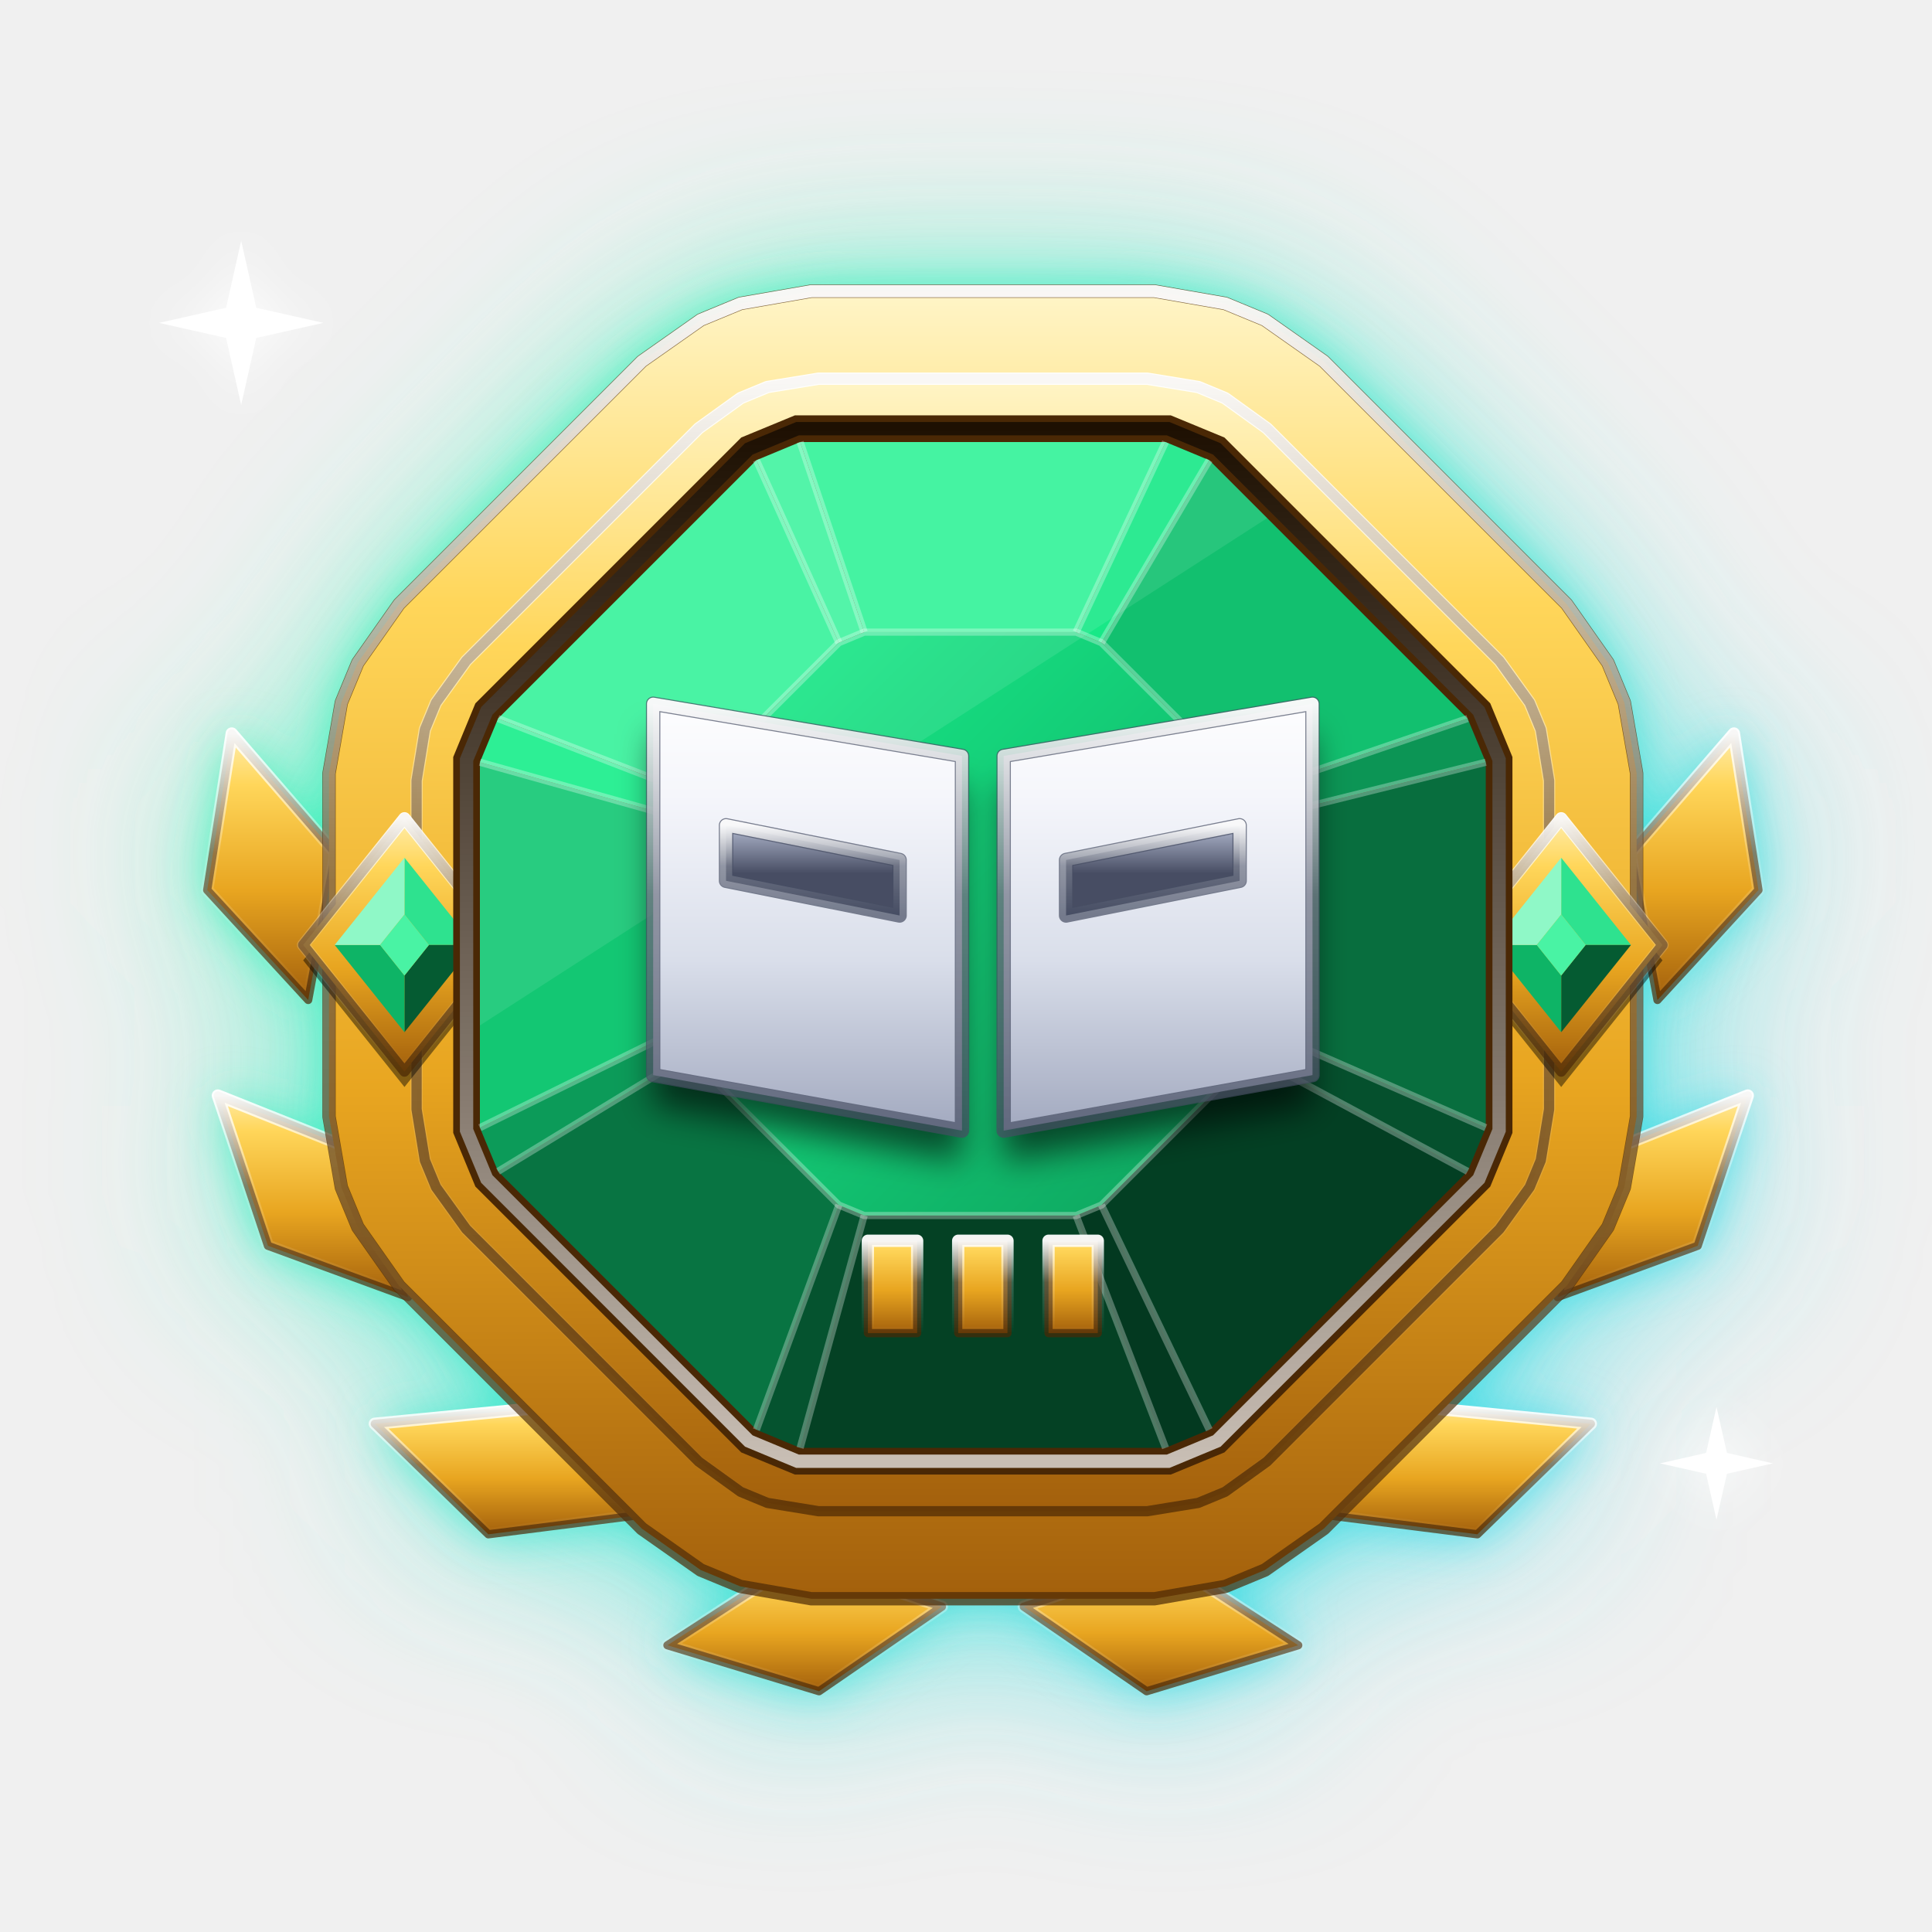
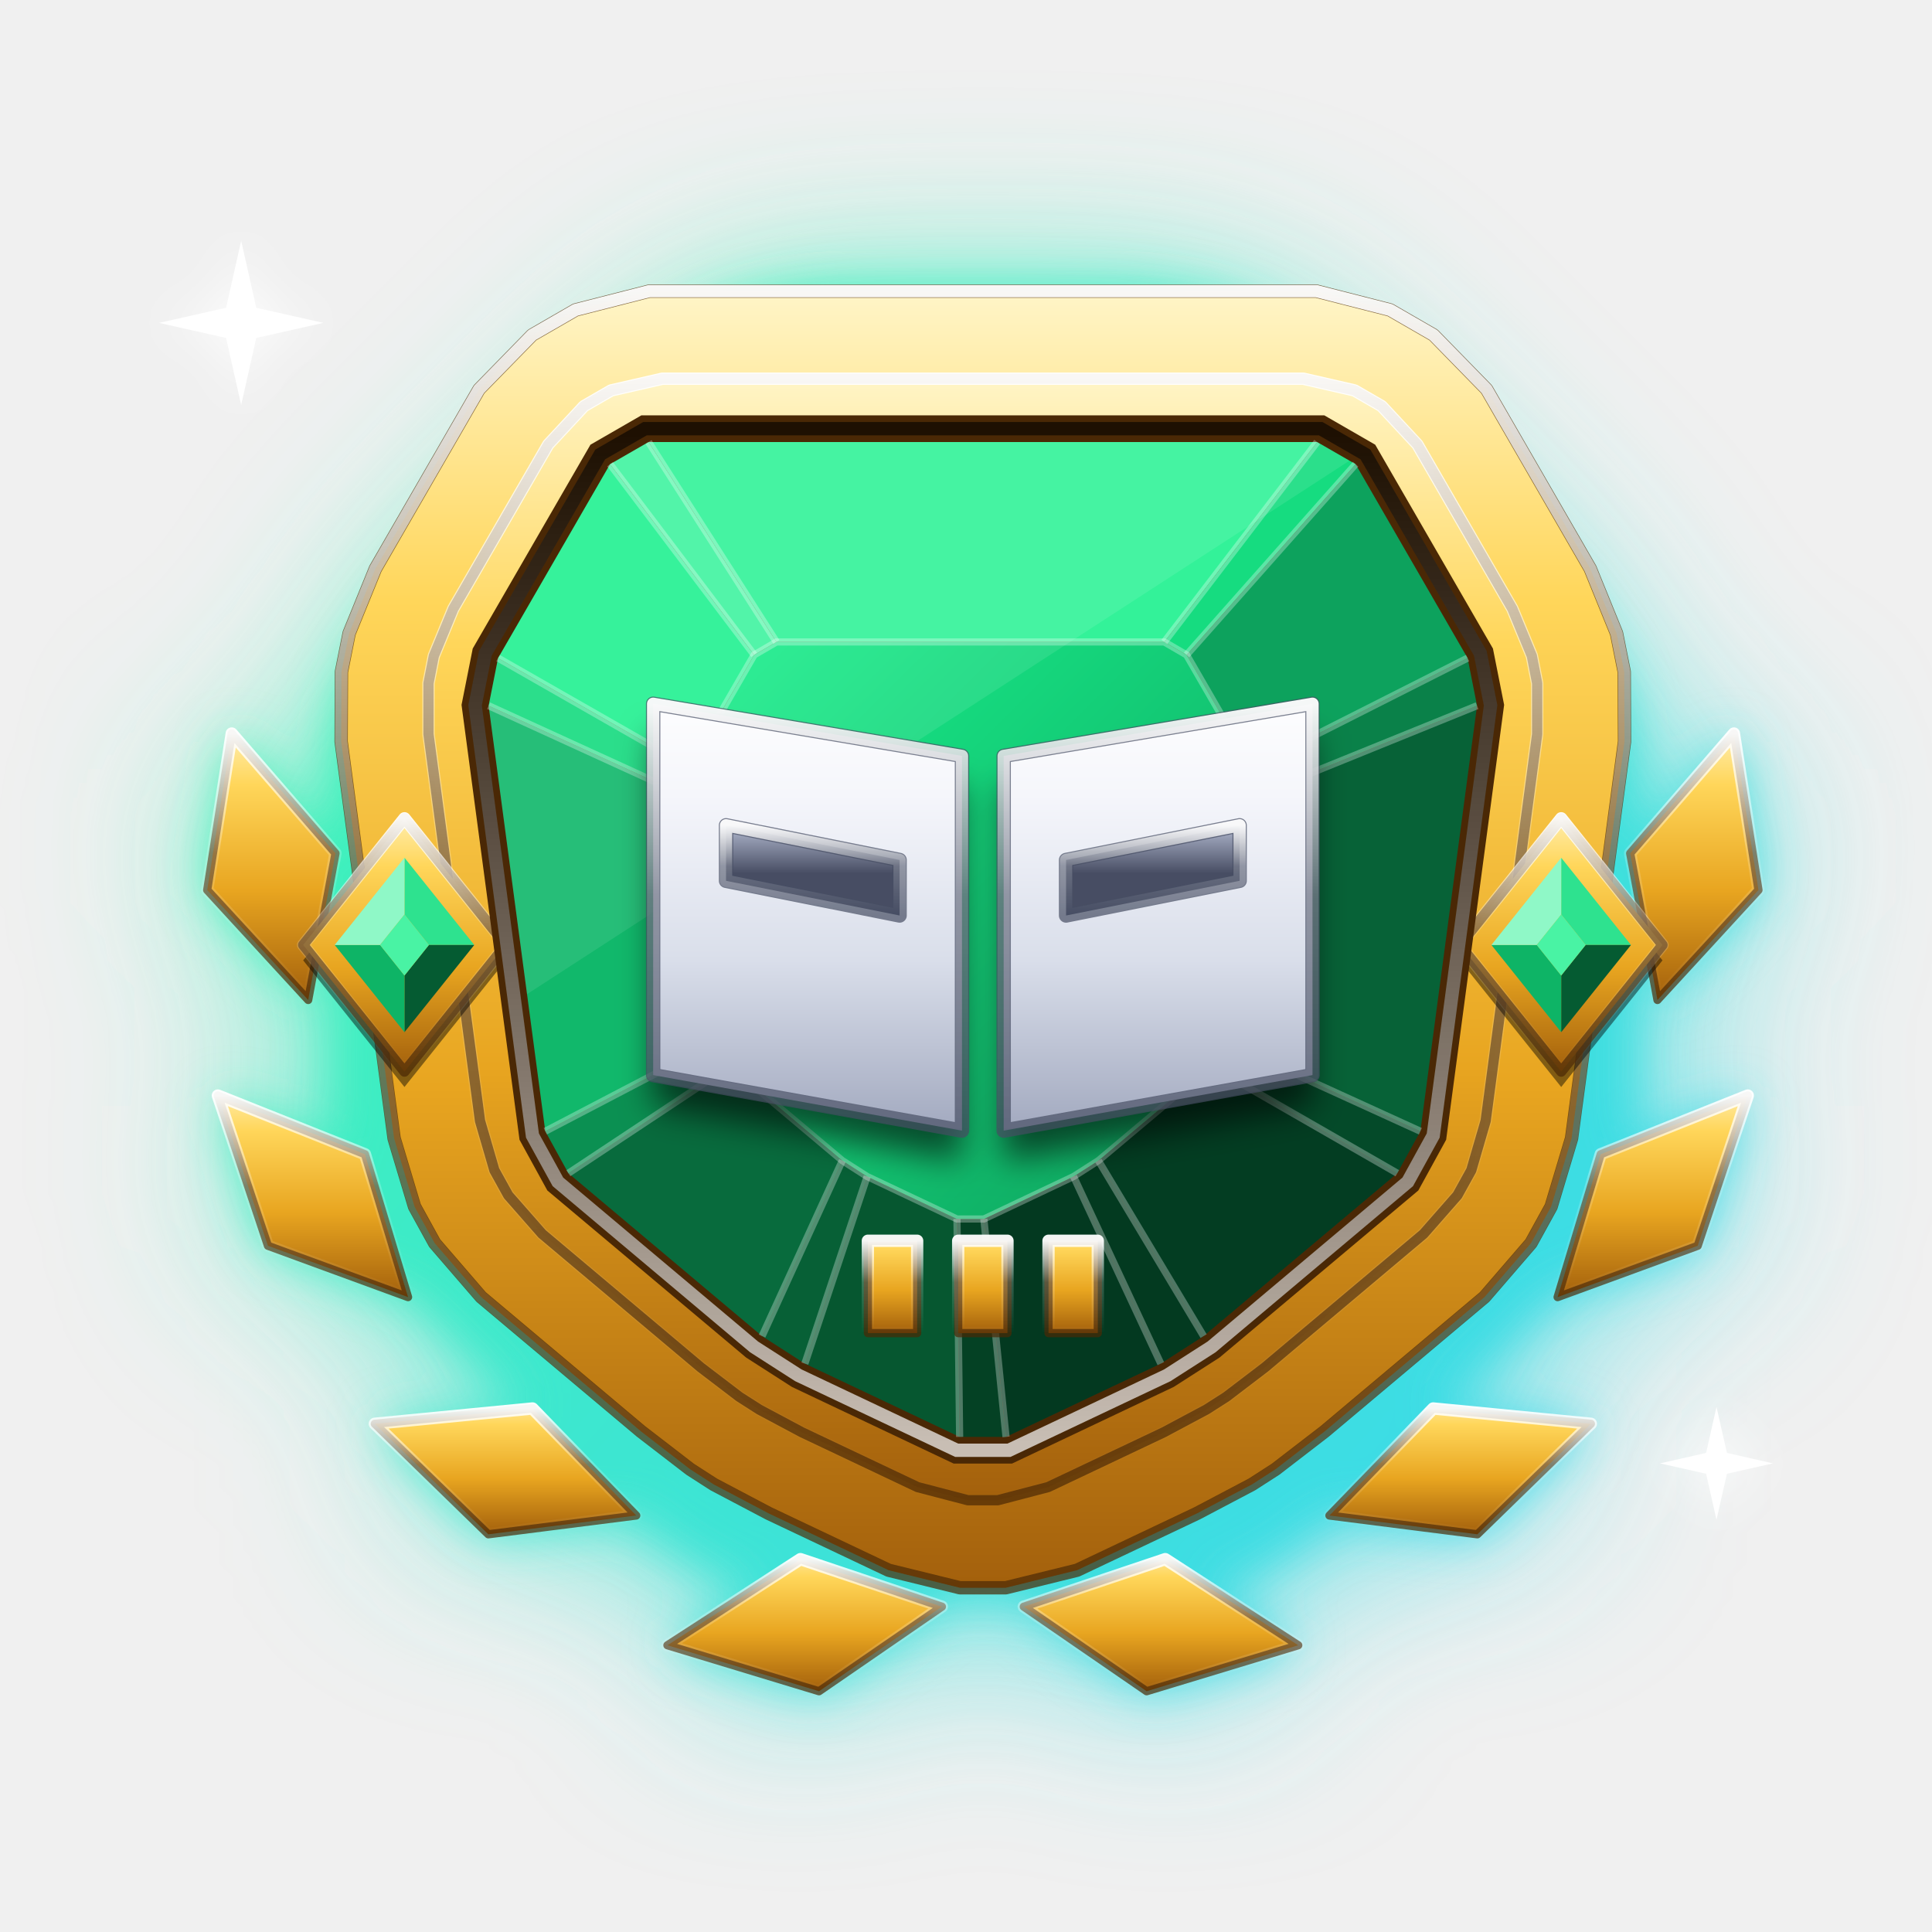
<svg xmlns="http://www.w3.org/2000/svg" viewBox="0 0 256 256" width="256" height="256">
  <defs>
    <linearGradient id="scholar-3-scholar-3-rim" x1="0" y1="0" x2="0" y2="1">
      <stop offset="0" stop-color="#fff" stop-opacity="0.95" />
      <stop offset="0.45" stop-color="#fff" stop-opacity="0.2" />
      <stop offset="1" stop-color="#fff" stop-opacity="0" />
    </linearGradient>
    <linearGradient id="scholar-3-scholar-3-lip" x1="0" y1="0" x2="0" y2="1">
      <stop offset="0" stop-color="#000" stop-opacity="0.6" />
      <stop offset="1" stop-color="#fff" stop-opacity="0.7" />
    </linearGradient>
    <filter id="scholar-3-scholar-3-sh" x="-30%" y="-30%" width="160%" height="160%">
      <feGaussianBlur stdDeviation="1.6" />
    </filter>
    <mask id="scholar-3-scholar-3-notch" maskUnits="userSpaceOnUse" x="-200" y="-200" width="656" height="656">
      <rect x="-200" y="-200" width="656" height="656" fill="#fff" />
    </mask>
    <linearGradient id="scholar-3-scholar-3-g0" gradientUnits="userSpaceOnUse" x1="0" y1="185.84" x2="0" y2="200.71">
      <stop offset="0" stop-color="#fff7cf" />
      <stop offset="0.25" stop-color="#ffd65a" />
      <stop offset="0.62" stop-color="#e8a520" />
      <stop offset="1" stop-color="#a3600c" />
    </linearGradient>
    <linearGradient id="scholar-3-scholar-3-g1" gradientUnits="userSpaceOnUse" x1="0" y1="171.16" x2="0" y2="185.42">
      <stop offset="0" stop-color="#fff7cf" />
      <stop offset="0.25" stop-color="#ffd65a" />
      <stop offset="0.62" stop-color="#e8a520" />
      <stop offset="1" stop-color="#a3600c" />
    </linearGradient>
    <linearGradient id="scholar-3-scholar-3-g2" gradientUnits="userSpaceOnUse" x1="0" y1="140.67" x2="0" y2="162.31">
      <stop offset="0" stop-color="#fff7cf" />
      <stop offset="0.25" stop-color="#ffd65a" />
      <stop offset="0.62" stop-color="#e8a520" />
      <stop offset="1" stop-color="#a3600c" />
    </linearGradient>
    <linearGradient id="scholar-3-scholar-3-g3" gradientUnits="userSpaceOnUse" x1="0" y1="105.4" x2="0" y2="133.36">
      <stop offset="0" stop-color="#fff7cf" />
      <stop offset="0.25" stop-color="#ffd65a" />
      <stop offset="0.62" stop-color="#e8a520" />
      <stop offset="1" stop-color="#a3600c" />
    </linearGradient>
    <linearGradient id="scholar-3-scholar-3-pl" gradientUnits="userSpaceOnUse" x1="98.35" y1="97.52" x2="155.19" y2="154.36">
      <stop offset="0" stop-color="#19f08c" />
      <stop offset="1" stop-color="#0da05c" />
    </linearGradient>
    <clipPath id="scholar-3-scholar-3-gl">
      <path d="M145.8 79L150.06 80.77L175.23 105.94L177 110.2L177 145.8L175.23 150.06L150.06 175.23L145.8 177L110.2 177L105.94 175.23L80.77 150.06L79 145.8L79 110.2L80.77 105.94L105.94 80.77L110.2 79Z" />
    </clipPath>
    <linearGradient id="scholar-3-scholar-3-g4" gradientUnits="userSpaceOnUse" x1="0" y1="102.5" x2="0" y2="146.09">
      <stop offset="0" stop-color="#ffffff" />
      <stop offset="0.25" stop-color="#f5f6fb" />
      <stop offset="0.62" stop-color="#d9deea" />
      <stop offset="1" stop-color="#a2a9bf" />
    </linearGradient>
    <linearGradient id="scholar-3-scholar-3-g5" gradientUnits="userSpaceOnUse" x1="0" y1="114.34" x2="0" y2="125.13">
      <stop offset="0" stop-color="#a2a9bf" />
      <stop offset="0.25" stop-color="#a2a9bf" />
      <stop offset="0.62" stop-color="#474d63" />
      <stop offset="1" stop-color="#474d63" />
    </linearGradient>
    <linearGradient id="scholar-3-scholar-3-g6" gradientUnits="userSpaceOnUse" x1="0" y1="154.82" x2="0" y2="165.82">
      <stop offset="0" stop-color="#fff7cf" />
      <stop offset="0.25" stop-color="#ffd65a" />
      <stop offset="0.62" stop-color="#e8a520" />
      <stop offset="1" stop-color="#a3600c" />
    </linearGradient>
    <filter id="scholar-3-scholar-3-spk" x="-100%" y="-100%" width="300%" height="300%">
      <feGaussianBlur stdDeviation="2.2" />
    </filter>
    <linearGradient id="scholar-3-scholar-3-aura" gradientUnits="userSpaceOnUse" x1="24.3" y1="34.3" x2="231.7" y2="221.7">
      <stop offset="0" stop-color="#3dff9e" />
      <stop offset="1" stop-color="#3dcfff" />
    </linearGradient>
    <filter id="scholar-3-scholar-3-aw" x="-60%" y="-60%" width="220%" height="220%">
      <feGaussianBlur stdDeviation="9" />
    </filter>
    <filter id="scholar-3-scholar-3-at" x="-60%" y="-60%" width="220%" height="220%">
      <feGaussianBlur stdDeviation="2.4" />
    </filter>
    <linearGradient id="scholar-3-scholar-3-g7" gradientUnits="userSpaceOnUse" x1="0" y1="113.66" x2="0" y2="140.34">
      <stop offset="0" stop-color="#fff7cf" />
      <stop offset="0.25" stop-color="#ffd65a" />
      <stop offset="0.62" stop-color="#e8a520" />
      <stop offset="1" stop-color="#a3600c" />
    </linearGradient>
    <linearGradient id="scholar-3-scholar-3-g8" gradientUnits="userSpaceOnUse" x1="0" y1="70.83" x2="0" y2="183.17">
      <stop offset="0" stop-color="#fff7cf" />
      <stop offset="0.25" stop-color="#ffd65a" />
      <stop offset="0.62" stop-color="#e8a520" />
      <stop offset="1" stop-color="#a3600c" />
    </linearGradient>
    <linearGradient id="scholar-3-scholar-3-g9" gradientUnits="userSpaceOnUse" x1="0" y1="62.3" x2="0" y2="191.7">
      <stop offset="0" stop-color="#fff7cf" />
      <stop offset="0.25" stop-color="#ffd65a" />
      <stop offset="0.62" stop-color="#e8a520" />
      <stop offset="1" stop-color="#a3600c" />
    </linearGradient>
    <clipPath id="scholar-3-scholar-3-clip">
      <path d="M145.8 79L150.06 80.77L175.23 105.94L177 110.2L177 145.8L175.23 150.06L150.06 175.23L145.8 177L110.2 177L105.94 175.23L80.77 150.06L79 145.8L79 110.2L80.77 105.94L105.94 80.77L110.2 79Z" />
+     </clipPath>
+     <linearGradient id="scholar-3-sil-body-scholar-3-rim" x1="0" y1="0" x2="0" y2="1">
+       <stop offset="0" stop-color="#fff" stop-opacity="0.95" />
+       <stop offset="0.45" stop-color="#fff" stop-opacity="0.2" />
+       <stop offset="1" stop-color="#fff" stop-opacity="0" />
+     </linearGradient>
+     <linearGradient id="scholar-3-sil-body-scholar-3-lip" x1="0" y1="0" x2="0" y2="1">
+       <stop offset="0" stop-color="#000" stop-opacity="0.6" />
+       <stop offset="1" stop-color="#fff" stop-opacity="0.7" />
+     </linearGradient>
+     <filter id="scholar-3-sil-body-scholar-3-sh" x="-30%" y="-30%" width="160%" height="160%">
+       <feGaussianBlur stdDeviation="1.6" />
+     </filter>
+     <mask id="scholar-3-sil-body-scholar-3-notch" maskUnits="userSpaceOnUse" x="-200" y="-200" width="656" height="656">
+       <rect x="-200" y="-200" width="656" height="656" fill="#fff" />
+     </mask>
+     <linearGradient id="scholar-3-sil-body-scholar-3-pl" gradientUnits="userSpaceOnUse" x1="98.86" y1="98.48" x2="154.72" y2="154.7">
+       <stop offset="0" stop-color="#19f08c" />
+       <stop offset="1" stop-color="#0da05c" />
+     </linearGradient>
+     <clipPath id="scholar-3-sil-body-scholar-3-gl">
+       <path d="M91.68 81.16L95.43 79L160.57 79L164.32 81.16L175.23 100.05L176.15 104.69L170.63 146.15L168.38 150.24L149.51 166.11L145.34 168.79L130.26 175.93L125.74 175.93L110.66 168.79L106.49 166.11L87.62 150.24L85.37 146.15L79.85 104.69L80.77 100.05Z" />
+     </clipPath>
+     <linearGradient id="scholar-3-sil-body-scholar-3-g0" gradientUnits="userSpaceOnUse" x1="0" y1="116.98" x2="0" y2="136.71">
+       <stop offset="0" stop-color="#fff7cf" />
+       <stop offset="0.25" stop-color="#ffd65a" />
+       <stop offset="0.62" stop-color="#e8a520" />
+       <stop offset="1" stop-color="#a3600c" />
+     </linearGradient>
+     <filter id="scholar-3-sil-body-scholar-3-aw" x="-60%" y="-60%" width="220%" height="220%">
+       <feGaussianBlur stdDeviation="9" />
+     </filter>
+     <filter id="scholar-3-sil-body-scholar-3-at" x="-60%" y="-60%" width="220%" height="220%">
+       <feGaussianBlur stdDeviation="2.4" />
+     </filter>
+     <linearGradient id="scholar-3-sil-body-scholar-3-g1" gradientUnits="userSpaceOnUse" x1="0" y1="70.83" x2="0" y2="182.1">
+       <stop offset="0" stop-color="#fff7cf" />
+       <stop offset="0.25" stop-color="#ffd65a" />
+       <stop offset="0.62" stop-color="#e8a520" />
+       <stop offset="1" stop-color="#a3600c" />
+     </linearGradient>
+     <linearGradient id="scholar-3-sil-body-scholar-3-g2" gradientUnits="userSpaceOnUse" x1="0" y1="62.3" x2="0" y2="190.63">
+       <stop offset="0" stop-color="#fff7cf" />
+       <stop offset="0.25" stop-color="#ffd65a" />
+       <stop offset="0.62" stop-color="#e8a520" />
+       <stop offset="1" stop-color="#a3600c" />
+     </linearGradient>
+     <clipPath id="scholar-3-sil-body-scholar-3-clip">
+       <path d="M91.68 81.16L95.43 79L160.57 79L164.32 81.16L175.23 100.05L176.15 104.69L170.63 146.15L168.38 150.24L149.51 166.11L145.34 168.79L130.26 175.93L125.74 175.93L110.66 168.79L106.49 166.11L87.62 150.24L85.37 146.15L79.85 104.69L80.77 100.05Z" />
    </clipPath>
  </defs>
  <g transform="translate(128 128) scale(1.36) translate(-126.36 -130.05)">
    <g data-camada="aura" fill="url(#scholar-3-scholar-3-aura)">
      <path d="M144.72 64.3L151.62 65.5L155.49 67.1L161.22 71.13L184.87 94.78L188.9 100.51L190.5 104.38L191.7 111.28L191.7 144.72L190.5 151.62L188.9 155.49L184.87 161.22L161.22 184.87L155.49 188.9L151.62 190.5L144.72 191.7L111.28 191.7L104.38 190.5L100.51 188.9L94.78 184.87L71.13 161.22L67.1 155.49L65.5 151.62L64.3 144.72L64.3 111.28L65.5 104.38L67.1 100.51L71.13 94.78L94.78 71.13L100.51 67.1L104.38 65.5L111.28 64.3ZM131.99 192.47L145.77 187.84L158.73 196.23L143.96 200.71ZM112.04 200.71L97.27 196.23L110.23 187.84L124.01 192.47ZM161.77 183.59L171.88 173.16L187.24 174.65L176.18 185.42ZM79.82 185.42L68.76 174.65L84.12 173.16L94.23 183.59ZM184 162.31L188.2 148.39L202.53 142.67L197.65 157.31ZM58.35 157.31L53.47 142.67L67.8 148.39L72 162.31ZM193.73 133.36L191.07 119.07L201.18 107.4L203.57 122.65ZM52.43 122.65L54.82 107.4L64.93 119.07L62.27 133.36Z" filter="url(#scholar-3-scholar-3-aw)" opacity="0.85" />
      <path d="M144.72 64.3L151.62 65.5L155.49 67.1L161.22 71.13L184.87 94.78L188.9 100.51L190.5 104.38L191.7 111.28L191.7 144.72L190.5 151.62L188.9 155.49L184.87 161.22L161.22 184.87L155.49 188.9L151.62 190.5L144.72 191.7L111.28 191.7L104.38 190.5L100.51 188.9L94.78 184.87L71.13 161.22L67.1 155.49L65.5 151.62L64.3 144.72L64.3 111.28L65.5 104.38L67.1 100.51L71.13 94.78L94.78 71.13L100.51 67.1L104.38 65.5L111.28 64.3ZM131.99 192.47L145.77 187.84L158.73 196.23L143.96 200.71ZM112.04 200.71L97.27 196.23L110.23 187.84L124.01 192.47ZM161.77 183.59L171.88 173.16L187.24 174.65L176.18 185.42ZM79.82 185.42L68.76 174.65L84.12 173.16L94.23 183.59ZM184 162.31L188.2 148.39L202.53 142.67L197.65 157.31ZM58.35 157.31L53.47 142.67L67.8 148.39L72 162.31ZM193.73 133.36L191.07 119.07L201.18 107.4L203.57 122.65ZM52.43 122.65L54.82 107.4L64.93 119.07L62.27 133.36Z" filter="url(#scholar-3-scholar-3-at)" opacity="1" />
    </g>
    <g data-camada="raios" />
    <g data-camada="ornamentos">
      <path d="M131.99 192.47L145.77 187.84L158.73 196.23L143.96 200.71Z" fill="url(#scholar-3-scholar-3-g0)" stroke="#4a2805" stroke-opacity="0.7" stroke-width="0.8" stroke-linejoin="round" />
      <path d="M131.99 192.47L145.77 187.84L158.73 196.23L143.96 200.71Z" fill="none" stroke="url(#scholar-3-scholar-3-rim)" stroke-width="1.2" stroke-linejoin="round" />
      <path d="M112.04 200.71L97.27 196.23L110.23 187.84L124.01 192.47Z" fill="url(#scholar-3-scholar-3-g0)" stroke="#4a2805" stroke-opacity="0.7" stroke-width="0.8" stroke-linejoin="round" />
      <path d="M112.04 200.71L97.27 196.23L110.23 187.84L124.01 192.47Z" fill="none" stroke="url(#scholar-3-scholar-3-rim)" stroke-width="1.2" stroke-linejoin="round" />
      <path d="M161.77 183.59L171.88 173.16L187.24 174.65L176.18 185.42Z" fill="url(#scholar-3-scholar-3-g1)" stroke="#4a2805" stroke-opacity="0.7" stroke-width="0.8" stroke-linejoin="round" />
      <path d="M161.77 183.59L171.88 173.16L187.24 174.65L176.18 185.42Z" fill="none" stroke="url(#scholar-3-scholar-3-rim)" stroke-width="1.2" stroke-linejoin="round" />
      <path d="M79.82 185.42L68.76 174.65L84.12 173.16L94.23 183.59Z" fill="url(#scholar-3-scholar-3-g1)" stroke="#4a2805" stroke-opacity="0.7" stroke-width="0.8" stroke-linejoin="round" />
      <path d="M79.82 185.42L68.76 174.65L84.12 173.16L94.23 183.59Z" fill="none" stroke="url(#scholar-3-scholar-3-rim)" stroke-width="1.2" stroke-linejoin="round" />
      <path d="M184 162.31L188.2 148.39L202.53 142.67L197.65 157.31Z" fill="url(#scholar-3-scholar-3-g2)" stroke="#4a2805" stroke-opacity="0.7" stroke-width="0.8" stroke-linejoin="round" />
      <path d="M184 162.31L188.2 148.39L202.53 142.67L197.65 157.31Z" fill="none" stroke="url(#scholar-3-scholar-3-rim)" stroke-width="1.2" stroke-linejoin="round" />
      <path d="M58.35 157.31L53.47 142.67L67.8 148.39L72 162.31Z" fill="url(#scholar-3-scholar-3-g2)" stroke="#4a2805" stroke-opacity="0.7" stroke-width="0.8" stroke-linejoin="round" />
      <path d="M58.35 157.31L53.47 142.67L67.8 148.39L72 162.31Z" fill="none" stroke="url(#scholar-3-scholar-3-rim)" stroke-width="1.2" stroke-linejoin="round" />
      <path d="M193.73 133.36L191.07 119.07L201.18 107.4L203.57 122.65Z" fill="url(#scholar-3-scholar-3-g3)" stroke="#4a2805" stroke-opacity="0.7" stroke-width="0.8" stroke-linejoin="round" />
      <path d="M193.73 133.36L191.07 119.07L201.18 107.4L203.57 122.65Z" fill="none" stroke="url(#scholar-3-scholar-3-rim)" stroke-width="1.2" stroke-linejoin="round" />
      <path d="M52.43 122.65L54.82 107.4L64.93 119.07L62.27 133.36Z" fill="url(#scholar-3-scholar-3-g3)" stroke="#4a2805" stroke-opacity="0.7" stroke-width="0.8" stroke-linejoin="round" />
      <path d="M52.43 122.65L54.82 107.4L64.93 119.07L62.27 133.36Z" fill="none" stroke="url(#scholar-3-scholar-3-rim)" stroke-width="1.2" stroke-linejoin="round" />
    </g>
    <g data-camada="moldura" mask="url(#scholar-3-scholar-3-notch)">
-       <path d="M144.72 64.3L151.62 65.5L155.49 67.1L161.22 71.13L184.87 94.78L188.9 100.51L190.5 104.38L191.7 111.28L191.7 144.72L190.5 151.62L188.9 155.49L184.87 161.22L161.22 184.87L155.49 188.9L151.62 190.5L144.72 191.7L111.28 191.7L104.38 190.5L100.51 188.9L94.78 184.87L71.13 161.22L67.1 155.49L65.5 151.62L64.3 144.72L64.3 111.28L65.5 104.38L67.1 100.51L71.13 94.78L94.78 71.13L100.51 67.1L104.38 65.5L111.28 64.3Z" fill="url(#scholar-3-scholar-3-g9)" stroke="#4a2805" stroke-opacity="0.7" stroke-width="1.3" stroke-linejoin="round" />
-       <path d="M144.72 64.3L151.62 65.5L155.49 67.1L161.22 71.13L184.87 94.78L188.9 100.51L190.5 104.38L191.7 111.28L191.7 144.72L190.5 151.62L188.9 155.49L184.87 161.22L161.22 184.87L155.49 188.9L151.62 190.5L144.72 191.7L111.28 191.7L104.38 190.5L100.51 188.9L94.78 184.87L71.13 161.22L67.1 155.49L65.5 151.62L64.3 144.72L64.3 111.28L65.5 104.38L67.1 100.51L71.13 94.78L94.78 71.13L100.51 67.1L104.38 65.5L111.28 64.3Z" fill="none" stroke="url(#scholar-3-scholar-3-rim)" stroke-width="1.2" stroke-linejoin="round" />
+       <path d="M78.92 73.86L84.09 68.57L88.32 66.13L95.49 64.3L160.51 64.3L167.68 66.13L171.91 68.57L177.08 73.86L187.18 91.34L189.74 97.63L190.49 101.39L190.52 108.18L185.36 146.85L183.37 153.49L181.41 157.05L176.88 162.3L161.31 175.39L156.52 179.08L154.22 180.56L148.87 183.38L137.18 188.92L130.23 190.63L125.77 190.63L118.82 188.92L107.13 183.38L101.78 180.56L99.48 179.08L94.69 175.39L79.12 162.3L74.59 157.05L72.63 153.49L70.64 146.85L65.48 108.18L65.51 101.39L66.26 97.63L68.82 91.34Z" fill="url(#scholar-3-sil-body-scholar-3-g2)" stroke="#4a2805" stroke-opacity="0.7" stroke-width="1.3" stroke-linejoin="round" />
+       <path d="M78.92 73.86L84.09 68.57L88.32 66.13L95.49 64.3L160.51 64.3L167.68 66.13L171.91 68.57L177.08 73.86L187.18 91.34L189.74 97.63L190.49 101.39L190.52 108.18L185.36 146.85L183.37 153.49L181.41 157.05L176.88 162.3L161.31 175.39L156.52 179.08L154.22 180.56L148.87 183.38L137.18 188.92L130.23 190.63L125.77 190.63L118.82 188.92L107.13 183.38L101.78 180.56L99.48 179.08L94.69 175.39L79.12 162.3L74.59 157.05L72.63 153.49L70.64 146.85L65.48 108.18L65.51 101.39L66.26 97.63L68.82 91.34Z" fill="none" stroke="url(#scholar-3-sil-body-scholar-3-rim)" stroke-width="1.2" stroke-linejoin="round" />
    </g>
    <g data-camada="anel">
-       <path d="M144.02 72.83L148.99 73.64L151.6 74.72L155.68 77.66L178.34 100.32L181.28 104.4L182.36 107.01L183.17 111.98L183.17 144.02L182.36 148.99L181.28 151.6L178.34 155.68L155.68 178.34L151.6 181.28L148.99 182.36L144.02 183.17L111.98 183.17L107.01 182.36L104.4 181.28L100.32 178.34L77.66 155.68L74.72 151.6L73.64 148.99L72.83 144.02L72.83 111.98L73.64 107.01L74.72 104.4L77.66 100.32L100.32 77.66L104.4 74.72L107.01 73.64L111.98 72.83Z" fill="url(#scholar-3-scholar-3-g8)" stroke="#4a2805" stroke-opacity="0.7" stroke-width="1" stroke-linejoin="round" />
-       <path d="M144.02 72.83L148.99 73.64L151.6 74.72L155.68 77.66L178.34 100.32L181.28 104.4L182.36 107.01L183.17 111.98L183.17 144.02L182.36 148.99L181.28 151.6L178.34 155.68L155.68 178.34L151.6 181.28L148.99 182.36L144.02 183.17L111.98 183.17L107.01 182.36L104.4 181.28L100.32 178.34L77.66 155.68L74.72 151.6L73.64 148.99L72.83 144.02L72.83 111.98L73.64 107.01L74.72 104.4L77.66 100.32L100.32 77.66L104.4 74.72L107.01 73.64L111.98 72.83Z" fill="none" stroke="url(#scholar-3-scholar-3-rim)" stroke-width="1.2" stroke-linejoin="round" />
+       <path d="M85.66 79.24L89.14 75.5L91.79 73.97L96.77 72.83L159.23 72.83L164.21 73.97L166.86 75.5L170.34 79.24L179.59 95.24L181.49 99.84L182.01 102.5L182.01 107.46L176.99 145.14L175.59 149.95L174.24 152.39L170.94 156.15L155.48 169.16L151.73 172.02L149.79 173.26L145.63 175.48L134.36 180.82L129.46 182.1L126.54 182.1L121.64 180.82L110.37 175.48L106.21 173.26L104.27 172.02L100.52 169.16L85.06 156.15L81.76 152.39L80.41 149.95L79.01 145.14L73.99 107.46L73.99 102.5L74.51 99.84L76.41 95.24Z" fill="url(#scholar-3-sil-body-scholar-3-g1)" stroke="#4a2805" stroke-opacity="0.7" stroke-width="1" stroke-linejoin="round" />
+       <path d="M85.66 79.24L89.14 75.5L91.79 73.97L96.77 72.83L159.23 72.83L164.21 73.97L166.86 75.5L170.34 79.24L179.59 95.24L181.49 99.84L182.01 102.5L182.01 107.46L176.99 145.14L175.59 149.95L174.24 152.39L170.94 156.15L155.48 169.16L151.73 172.02L149.79 173.26L145.63 175.48L134.36 180.82L129.46 182.1L126.54 182.1L121.64 180.82L110.37 175.48L106.21 173.26L104.27 172.02L100.52 169.16L85.06 156.15L81.76 152.39L80.41 149.95L79.01 145.14L73.99 107.46L73.99 102.5L74.51 99.84L76.41 95.24Z" fill="none" stroke="url(#scholar-3-sil-body-scholar-3-rim)" stroke-width="1.2" stroke-linejoin="round" />
    </g>
    <g data-camada="detalhes">
      <path d="M184.35 117.16L194.22 129.5L184.35 141.84L174.48 129.5Z" fill="#000" opacity="0.45" />
      <path d="M184.35 115.66L194.22 128L184.35 140.34L174.48 128Z" fill="url(#scholar-3-scholar-3-g7)" stroke="#4a2805" stroke-opacity="0.7" stroke-width="1" stroke-linejoin="round" />
      <path d="M184.35 115.66L194.22 128L184.35 140.34L174.48 128Z" fill="none" stroke="url(#scholar-3-scholar-3-rim)" stroke-width="1.2" stroke-linejoin="round" />
      <path d="M184.35 119.5L191.15 128L186.73 128L184.35 125.03Z" fill="#2ee28f" />
      <path d="M191.15 128L184.35 136.5L184.35 130.98L186.73 128Z" fill="#055b32" />
      <path d="M184.35 136.5L177.55 128L181.97 128L184.35 130.98Z" fill="#0eb466" />
      <path d="M177.55 128L184.35 119.5L184.35 125.03L181.97 128Z" fill="#8ff8c7" />
      <path d="M184.35 125.03L186.73 128L184.35 130.98L181.97 128Z" fill="#49f3a4" />
      <path d="M71.65 117.16L81.52 129.5L71.65 141.84L61.78 129.5Z" fill="#000" opacity="0.45" />
      <path d="M71.65 115.66L81.52 128L71.65 140.34L61.78 128Z" fill="url(#scholar-3-scholar-3-g7)" stroke="#4a2805" stroke-opacity="0.7" stroke-width="1" stroke-linejoin="round" />
      <path d="M71.65 115.66L81.52 128L71.65 140.34L61.78 128Z" fill="none" stroke="url(#scholar-3-scholar-3-rim)" stroke-width="1.2" stroke-linejoin="round" />
      <path d="M71.65 119.5L78.45 128L74.03 128L71.65 125.03Z" fill="#2ee28f" />
      <path d="M78.45 128L71.65 136.5L71.65 130.98L74.03 128Z" fill="#055b32" />
      <path d="M71.65 136.5L64.85 128L69.27 128L71.65 130.98Z" fill="#0eb466" />
      <path d="M64.85 128L71.65 119.5L71.65 125.03L69.27 128Z" fill="#8ff8c7" />
      <path d="M71.65 125.03L74.03 128L71.65 130.98L69.27 128Z" fill="#49f3a4" />
    </g>
    <g data-camada="sulco">
-       <path d="M146.31 76.4L151.54 78.56L177.44 104.46L179.6 109.69L179.6 146.31L177.44 151.54L151.54 177.44L146.31 179.6L109.69 179.6L104.46 177.44L78.56 151.54L76.4 146.31L76.4 109.69L78.56 104.46L104.46 78.56L109.69 76.4Z" fill="#4a2805" />
-       <path d="M146.06 77.7L150.8 79.67L176.33 105.2L178.3 109.94L178.3 146.06L176.33 150.8L150.8 176.33L146.06 178.3L109.94 178.3L105.2 176.33L79.67 150.8L77.7 146.06L77.7 109.94L79.67 105.2L105.2 79.67L109.94 77.7Z" fill="none" stroke="url(#scholar-3-scholar-3-lip)" stroke-width="1.3" />
+       <path d="M89.77 79.26L94.73 76.4L161.27 76.4L166.23 79.26L177.7 99.12L178.79 104.61L173.14 146.98L170.43 151.92L151.06 168.2L146.6 171.06L130.84 178.53L125.16 178.53L109.4 171.06L104.94 168.2L85.57 151.92L82.86 146.98L77.21 104.61L78.3 99.12Z" fill="#4a2805" />
+       <path d="M90.72 80.21L95.08 77.7L160.92 77.7L165.28 80.21L176.47 99.58L177.47 104.65L171.88 146.57L169.4 151.08L150.29 167.16L145.97 169.93L130.55 177.23L125.45 177.23L110.03 169.93L105.71 167.16L86.6 151.08L84.12 146.57L78.53 104.65L79.53 99.58Z" fill="none" stroke="url(#scholar-3-sil-body-scholar-3-lip)" stroke-width="1.3" />
    </g>
    <g data-camada="placa">
-       <path d="M145.8 79L150.06 80.77L139.56 98.55L137.09 97.52Z" fill="#18e887" />
-       <path d="M150.06 80.77L175.23 105.94L154.16 113.14L139.56 98.55Z" fill="#12c06f" />
-       <path d="M175.23 105.94L177 110.2L155.19 115.62L154.16 113.14Z" fill="#0c9555" />
-       <path d="M177 110.2L177 145.8L155.19 136.26L155.19 115.62Z" fill="#086e3e" />
-       <path d="M177 145.8L175.23 150.06L154.16 138.74L155.19 136.26Z" fill="#05502d" />
-       <path d="M175.23 150.06L150.06 175.23L139.56 153.34L154.16 138.74Z" fill="#033f23" />
-       <path d="M150.06 175.23L145.8 177L137.09 154.36L139.56 153.34Z" fill="#033920" />
-       <path d="M145.8 177L110.2 177L116.44 154.36L137.09 154.36Z" fill="#044124" />
-       <path d="M110.2 177L105.94 175.23L113.97 153.34L116.44 154.36Z" fill="#05532f" />
-       <path d="M105.94 175.23L80.77 150.06L99.37 138.74L113.97 153.34Z" fill="#087442" />
-       <path d="M80.77 150.06L79 145.8L98.35 136.26L99.37 138.74Z" fill="#0c9b59" />
-       <path d="M79 145.8L79 110.2L98.35 115.62L98.35 136.26Z" fill="#13c773" />
-       <path d="M79 110.2L80.77 105.94L99.37 113.14L98.35 115.62Z" fill="#18ed8a" />
-       <path d="M80.77 105.94L105.94 80.77L113.97 98.55L99.37 113.14Z" fill="#37f29b" />
-       <path d="M105.94 80.77L110.2 79L116.44 97.52L113.97 98.55Z" fill="#42f3a0" />
-       <path d="M110.2 79L145.8 79L137.09 97.52L116.44 97.52Z" fill="#33f299" />
-       <path d="M137.09 97.52L139.56 98.55L154.16 113.14L155.19 115.62L155.19 136.26L154.16 138.74L139.56 153.34L137.09 154.36L116.44 154.36L113.97 153.34L99.37 138.74L98.35 136.26L98.35 115.62L99.37 113.14L113.97 98.55L116.44 97.52Z" fill="url(#scholar-3-scholar-3-pl)" />
+       <path d="M91.68 81.16L95.43 79L107.89 98.48L105.72 99.74Z" fill="#41f3a0" />
+       <path d="M95.43 79L160.57 79L145.68 98.48L107.89 98.48Z" fill="#33f299" />
+       <path d="M160.57 79L164.32 81.16L147.85 99.74L145.68 98.48Z" fill="#16dc80" />
+       <path d="M164.32 81.16L175.23 100.05L154.18 110.69L147.85 99.74Z" fill="#0da25d" />
+       <path d="M175.23 100.05L176.15 104.69L154.72 113.38L154.18 110.69Z" fill="#0a8149" />
+       <path d="M176.15 104.69L170.63 146.15L151.51 137.43L154.72 113.38Z" fill="#076237" />
+       <path d="M170.63 146.15L168.38 150.24L150.21 139.8L151.51 137.43Z" fill="#044a29" />
+       <path d="M168.38 150.24L149.51 166.11L139.26 149.01L150.21 139.8Z" fill="#033d22" />
+       <path d="M149.51 166.11L145.34 168.79L136.84 150.56L139.26 149.01Z" fill="#033a20" />
+       <path d="M145.34 168.79L130.26 175.93L128.1 154.7L136.84 150.56Z" fill="#033920" />
+       <path d="M130.26 175.93L125.74 175.93L125.48 154.7L128.1 154.7Z" fill="#044124" />
+       <path d="M125.74 175.93L110.66 168.79L116.73 150.56L125.48 154.7Z" fill="#065730" />
+       <path d="M110.66 168.79L106.49 166.11L114.31 149.01L116.73 150.56Z" fill="#076036" />
+       <path d="M106.49 166.11L87.62 150.24L103.37 139.8L114.31 149.01Z" fill="#086b3d" />
+       <path d="M87.62 150.24L85.37 146.15L102.06 137.43L103.37 139.8Z" fill="#0b9052" />
+       <path d="M85.37 146.15L79.85 104.69L98.86 113.38L102.06 137.43Z" fill="#11b86b" />
+       <path d="M79.85 104.69L80.77 100.05L99.39 110.69L98.86 113.38Z" fill="#16db7f" />
+       <path d="M80.77 100.05L91.68 81.16L105.72 99.74L99.39 110.69Z" fill="#22f191" />
+       <path d="M105.72 99.74L107.89 98.48L145.68 98.48L147.85 99.74L154.18 110.69L154.72 113.38L151.51 137.43L150.21 139.8L139.26 149.01L136.84 150.56L128.1 154.7L125.48 154.7L116.73 150.56L114.31 149.01L103.37 139.8L102.06 137.43L98.86 113.38L99.39 110.69Z" fill="url(#scholar-3-sil-body-scholar-3-pl)" />
      <g stroke="#fff" stroke-opacity="0.3" stroke-width="0.7" fill="none">
-         <line x1="145.8" y1="79" x2="137.09" y2="97.52" />
-         <line x1="150.06" y1="80.77" x2="139.56" y2="98.55" />
-         <line x1="175.23" y1="105.94" x2="154.16" y2="113.14" />
-         <line x1="177" y1="110.2" x2="155.19" y2="115.62" />
-         <line x1="177" y1="145.8" x2="155.19" y2="136.26" />
-         <line x1="175.23" y1="150.06" x2="154.16" y2="138.74" />
-         <line x1="150.06" y1="175.23" x2="139.56" y2="153.34" />
-         <line x1="145.8" y1="177" x2="137.09" y2="154.36" />
-         <line x1="110.2" y1="177" x2="116.44" y2="154.36" />
-         <line x1="105.94" y1="175.23" x2="113.97" y2="153.34" />
-         <line x1="80.77" y1="150.06" x2="99.37" y2="138.74" />
-         <line x1="79" y1="145.8" x2="98.35" y2="136.26" />
-         <line x1="79" y1="110.2" x2="98.35" y2="115.62" />
-         <line x1="80.77" y1="105.94" x2="99.37" y2="113.14" />
-         <line x1="105.94" y1="80.77" x2="113.97" y2="98.55" />
-         <line x1="110.2" y1="79" x2="116.44" y2="97.52" />
-         <path d="M137.09 97.52L139.56 98.55L154.16 113.14L155.19 115.62L155.19 136.26L154.16 138.74L139.56 153.34L137.09 154.36L116.44 154.36L113.97 153.34L99.37 138.74L98.35 136.26L98.35 115.62L99.37 113.14L113.97 98.55L116.44 97.52Z" />
+         <line x1="91.68" y1="81.16" x2="105.72" y2="99.74" />
+         <line x1="95.43" y1="79" x2="107.89" y2="98.48" />
+         <line x1="160.57" y1="79" x2="145.68" y2="98.48" />
+         <line x1="164.32" y1="81.16" x2="147.85" y2="99.74" />
+         <line x1="175.23" y1="100.05" x2="154.18" y2="110.69" />
+         <line x1="176.15" y1="104.69" x2="154.72" y2="113.38" />
+         <line x1="170.63" y1="146.15" x2="151.51" y2="137.43" />
+         <line x1="168.38" y1="150.24" x2="150.21" y2="139.8" />
+         <line x1="149.51" y1="166.11" x2="139.26" y2="149.01" />
+         <line x1="145.34" y1="168.79" x2="136.84" y2="150.56" />
+         <line x1="130.26" y1="175.93" x2="128.1" y2="154.7" />
+         <line x1="125.74" y1="175.93" x2="125.48" y2="154.7" />
+         <line x1="110.66" y1="168.79" x2="116.73" y2="150.56" />
+         <line x1="106.49" y1="166.11" x2="114.31" y2="149.01" />
+         <line x1="87.62" y1="150.24" x2="103.37" y2="139.8" />
+         <line x1="85.37" y1="146.15" x2="102.06" y2="137.43" />
+         <line x1="79.85" y1="104.69" x2="98.86" y2="113.38" />
+         <line x1="80.77" y1="100.05" x2="99.39" y2="110.69" />
+         <path d="M105.72 99.74L107.89 98.48L145.68 98.48L147.85 99.74L154.18 110.69L154.72 113.38L151.51 137.43L150.21 139.8L139.26 149.01L136.84 150.56L128.1 154.7L125.48 154.7L116.73 150.56L114.31 149.01L103.37 139.8L102.06 137.43L98.86 113.38L99.39 110.69Z" />
      </g>
-       <g clip-path="url(#scholar-3-scholar-3-gl)">
-         <path d="M79 79L167.2 79L79 135.84Z" fill="#fff" opacity="0.09" />
+       <g clip-path="url(#scholar-3-sil-body-scholar-3-gl)">
+         <path d="M79.85 79L166.52 79L79.85 135.22Z" fill="#fff" opacity="0.09" />
      </g>
    </g>
    <g data-camada="centro">
      <g fill="#000" opacity="0.6" filter="url(#scholar-3-scholar-3-sh)">
        <path d="M95.88 107.5L125.97 112.58L125.97 149.09L95.88 143.68Z" />
        <path d="M160.12 107.5L130.03 112.58L130.03 149.09L160.12 143.68Z" />
      </g>
      <path d="M95.88 104.5L125.97 109.58L125.97 146.09L95.88 140.68Z" fill="url(#scholar-3-scholar-3-g4)" stroke="#474d63" stroke-opacity="0.7" stroke-width="1.4" stroke-linejoin="round" />
      <path d="M95.88 104.5L125.97 109.58L125.97 146.09L95.88 140.68Z" fill="none" stroke="url(#scholar-3-scholar-3-rim)" stroke-width="1.2" stroke-linejoin="round" />
      <path d="M160.12 104.5L130.03 109.58L130.03 146.09L160.12 140.68Z" fill="url(#scholar-3-scholar-3-g4)" stroke="#474d63" stroke-opacity="0.7" stroke-width="1.4" stroke-linejoin="round" />
      <path d="M160.12 104.5L130.03 109.58L130.03 146.09L160.12 140.68Z" fill="none" stroke="url(#scholar-3-scholar-3-rim)" stroke-width="1.2" stroke-linejoin="round" />
      <path d="M102.98 116.34L119.89 119.72L119.89 125.13L102.98 121.75Z" fill="url(#scholar-3-scholar-3-g5)" stroke="#474d63" stroke-opacity="0.7" stroke-width="1.4" stroke-linejoin="round" />
      <path d="M102.98 116.34L119.89 119.72L119.89 125.13L102.98 121.75Z" fill="none" stroke="url(#scholar-3-scholar-3-rim)" stroke-width="1.2" stroke-linejoin="round" />
      <path d="M153.02 116.34L136.11 119.72L136.11 125.13L153.02 121.75Z" fill="url(#scholar-3-scholar-3-g5)" stroke="#474d63" stroke-opacity="0.7" stroke-width="1.4" stroke-linejoin="round" />
      <path d="M153.02 116.34L136.11 119.72L136.11 125.13L153.02 121.75Z" fill="none" stroke="url(#scholar-3-scholar-3-rim)" stroke-width="1.2" stroke-linejoin="round" />
      <path d="M116.8 156.82L121.6 156.82L121.6 165.82L116.8 165.82Z" fill="url(#scholar-3-scholar-3-g6)" stroke="#4a2805" stroke-opacity="0.7" stroke-width="0.8" stroke-linejoin="round" />
      <path d="M116.8 156.82L121.6 156.82L121.6 165.82L116.8 165.82Z" fill="none" stroke="url(#scholar-3-scholar-3-rim)" stroke-width="1.2" stroke-linejoin="round" />
      <path d="M125.6 156.82L130.4 156.82L130.4 165.82L125.6 165.82Z" fill="url(#scholar-3-scholar-3-g6)" stroke="#4a2805" stroke-opacity="0.7" stroke-width="0.8" stroke-linejoin="round" />
      <path d="M125.6 156.82L130.4 156.82L130.4 165.82L125.6 165.82Z" fill="none" stroke="url(#scholar-3-scholar-3-rim)" stroke-width="1.2" stroke-linejoin="round" />
      <path d="M134.4 156.82L139.2 156.82L139.2 165.82L134.4 165.82Z" fill="url(#scholar-3-scholar-3-g6)" stroke="#4a2805" stroke-opacity="0.7" stroke-width="0.8" stroke-linejoin="round" />
      <path d="M134.4 156.82L139.2 156.82L139.2 165.82L134.4 165.82Z" fill="none" stroke="url(#scholar-3-scholar-3-rim)" stroke-width="1.2" stroke-linejoin="round" />
    </g>
    <g data-camada="topo" />
    <g data-camada="temporada" />
    <g data-camada="brilhos">
      <path d="M55.74 59.39L57.21 65.92L63.74 67.39L57.21 68.86L55.74 75.39L54.27 68.86L47.74 67.39L54.27 65.92Z" fill="#fff" filter="url(#scholar-3-scholar-3-spk)" opacity="0.9" />
      <path d="M55.74 59.39L57.21 65.92L63.74 67.39L57.21 68.86L55.74 75.39L54.27 68.86L47.74 67.39L54.27 65.92Z" fill="#fff" />
      <path d="M199.48 173.01L200.5 177.49L204.98 178.51L200.5 179.52L199.48 184.01L198.47 179.52L193.98 178.51L198.47 177.49Z" fill="#fff" filter="url(#scholar-3-scholar-3-spk)" opacity="0.9" />
      <path d="M199.48 173.01L200.5 177.49L204.98 178.51L200.5 179.52L199.48 184.01L198.47 179.52L193.98 178.51L198.47 177.49Z" fill="#fff" />
    </g>
  </g>
</svg>
